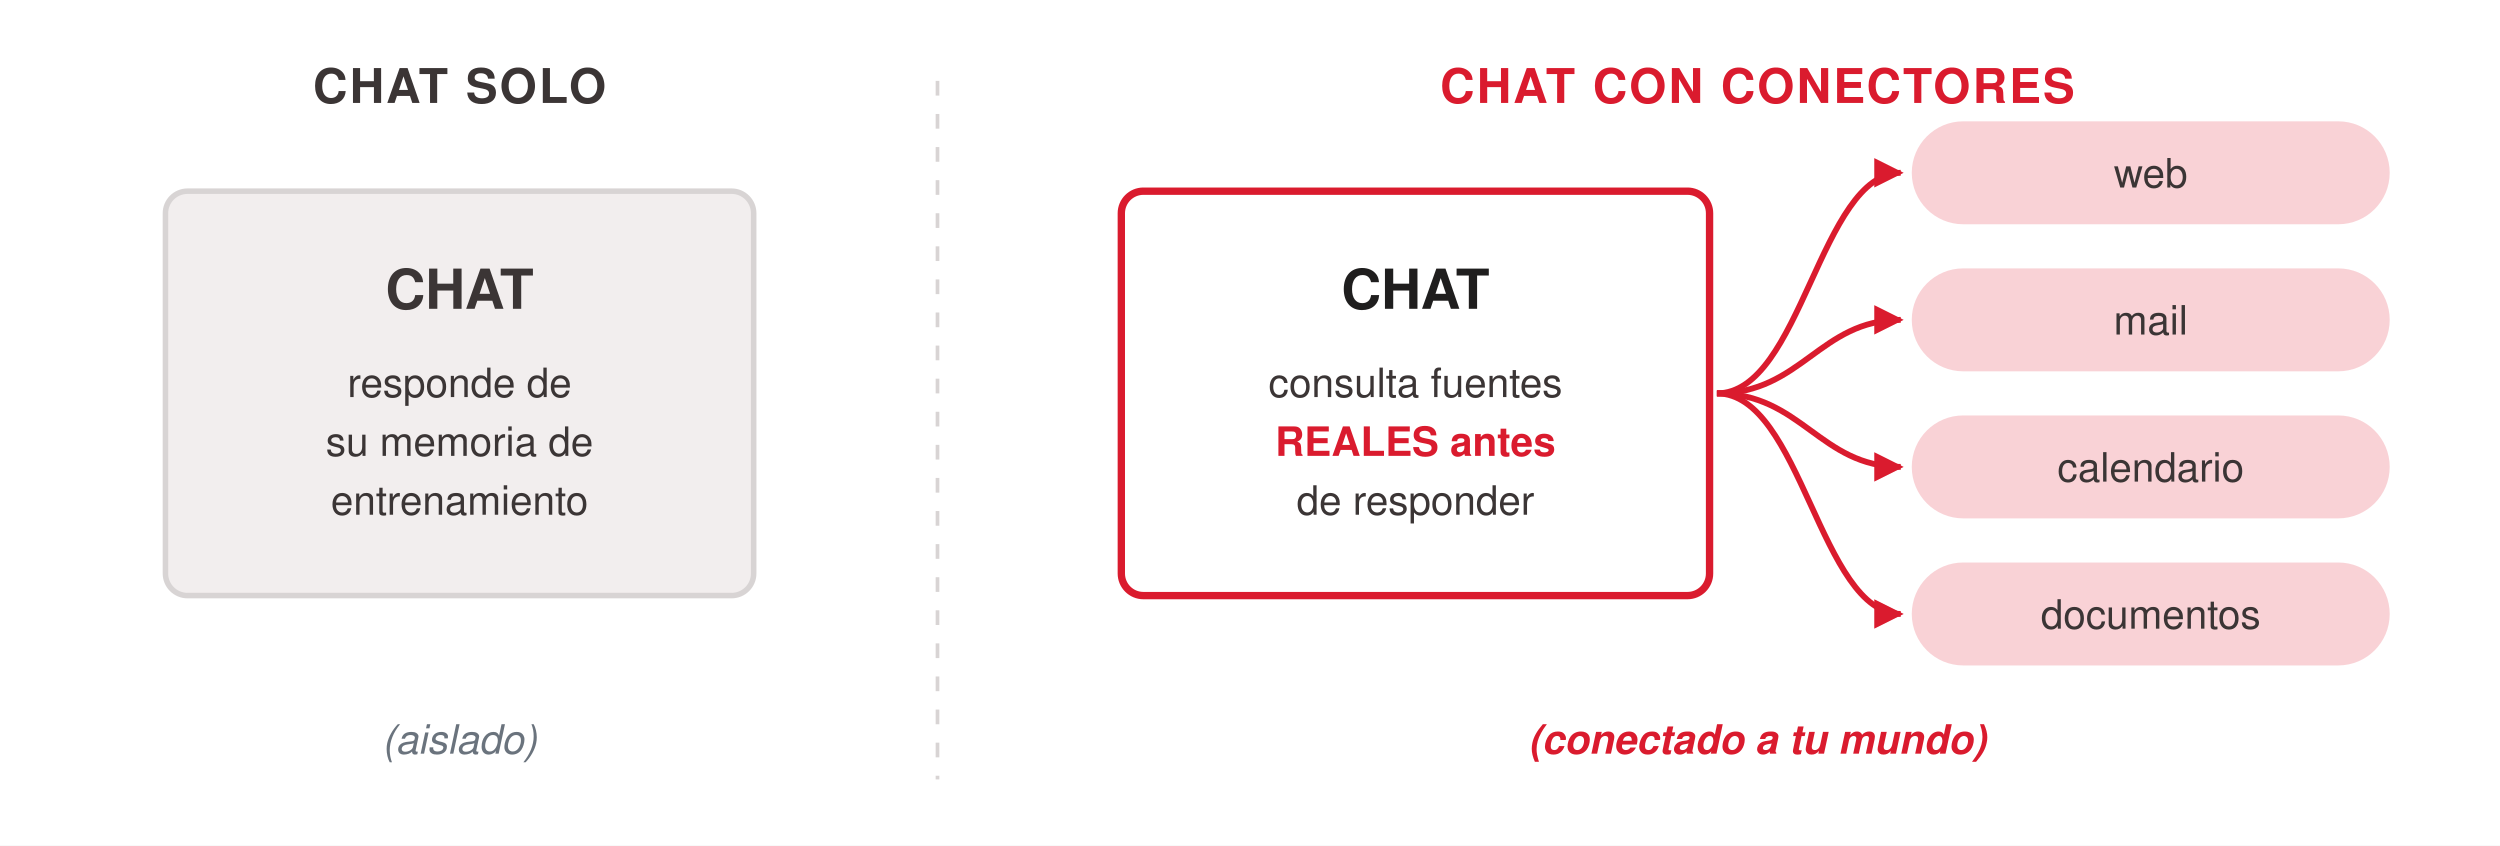
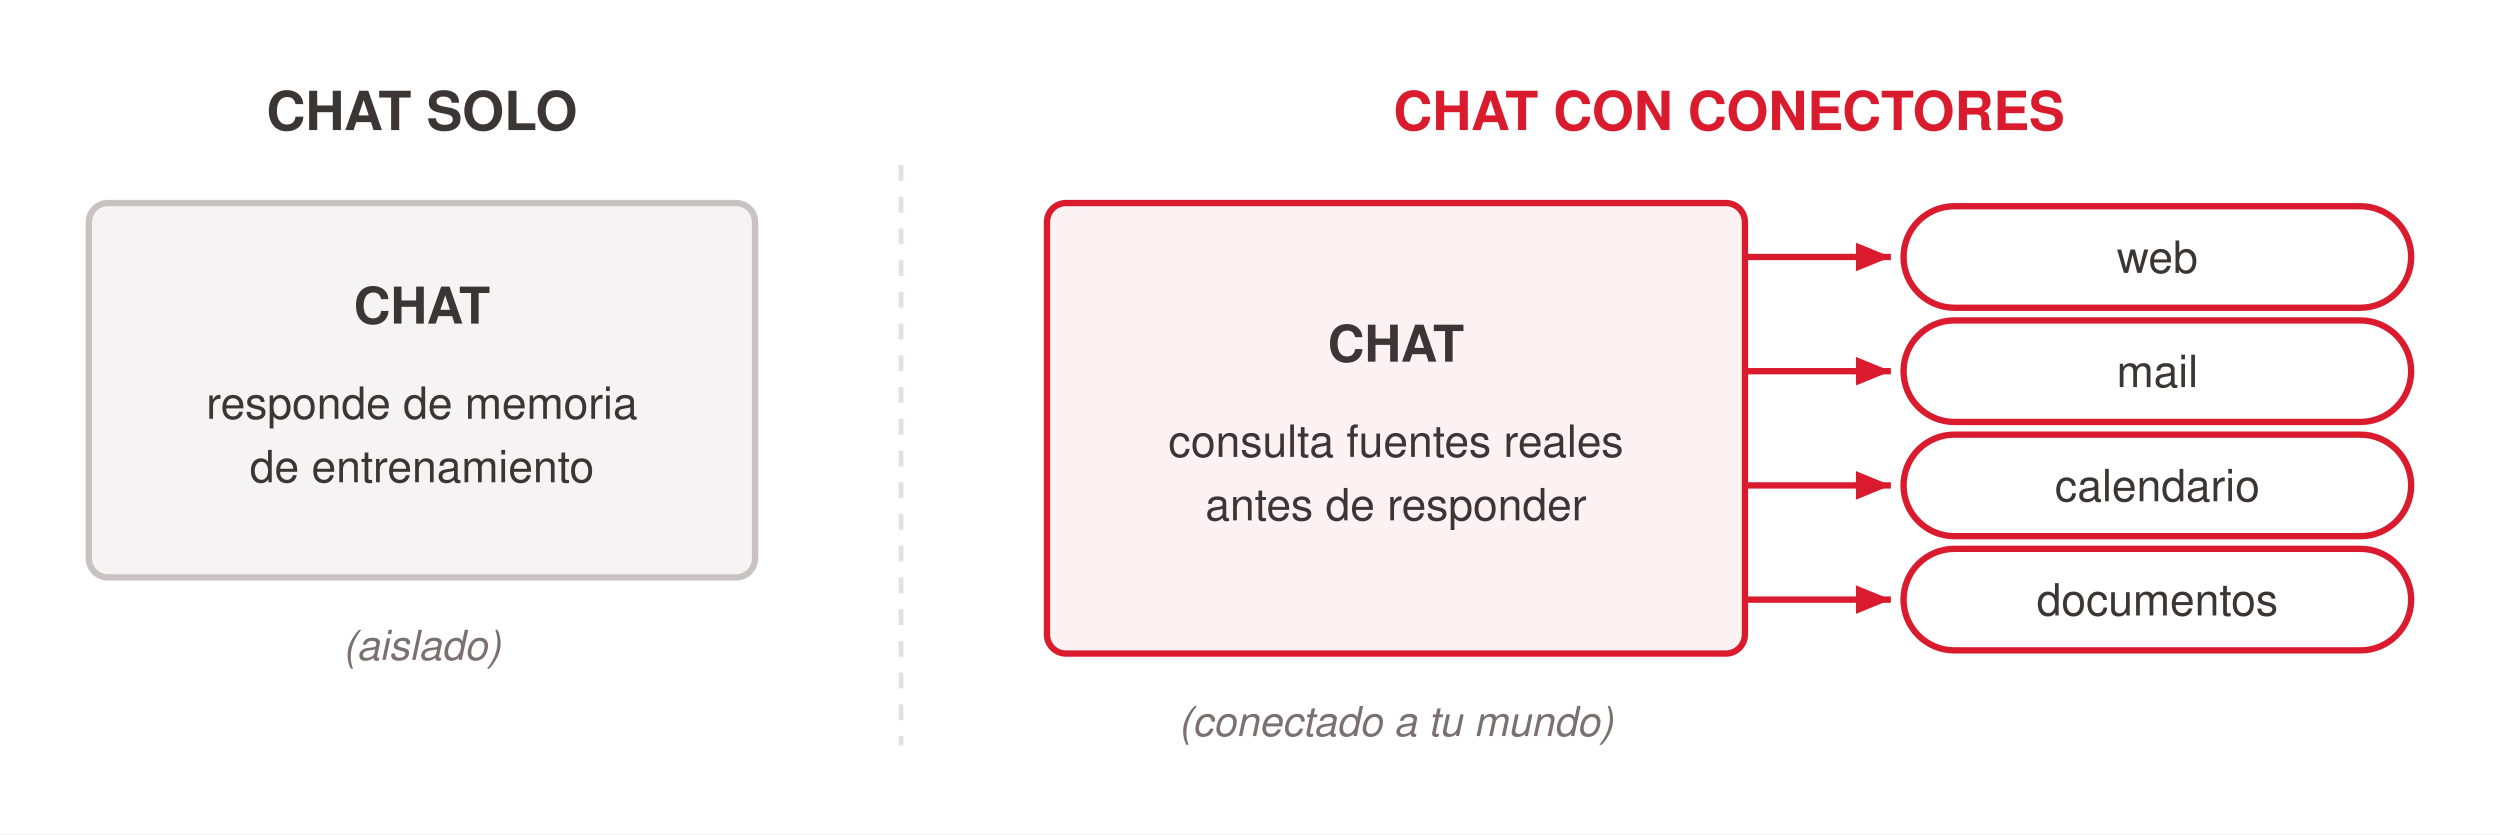
- <svg xmlns="http://www.w3.org/2000/svg" viewBox="0 0 680 230" font-family="Helvetica, Arial, sans-serif">
+ <svg xmlns="http://www.w3.org/2000/svg" viewBox="0 0 788 263">
  <defs>
-     <marker id="flecha" viewBox="0 0 10 10" refX="9" refY="5" markerWidth="8" markerHeight="8" markerUnits="userSpaceOnUse" orient="auto">
-       <path d="M0,0 L10,5 L0,10 Z" fill="#DA1B2E" />
+     <marker id="flecha" markerUnits="userSpaceOnUse" markerWidth="11" markerHeight="9" refX="11" refY="4.5" orient="auto">
+       <path d="M0,0 L11,4.5 L0,9 Z" fill="#DA1B2E" />
    </marker>
  </defs>
-   <rect x="0" y="0" width="680" height="230" fill="#ffffff" />
-   <line x1="255" y1="22" x2="255" y2="212" stroke="#D8D4D4" stroke-width="1" stroke-dasharray="4 5" />
-   <text x="125" y="28" text-anchor="middle" font-size="13" font-weight="bold" fill="#3B3535" letter-spacing="0.6">CHAT SOLO</text>
-   <rect x="45" y="52" width="160" height="110" rx="6" fill="#F2EEEE" stroke="#D8D4D4" stroke-width="1.5" />
-   <text x="125" y="84" text-anchor="middle" font-size="15" font-weight="bold" fill="#3B3535">CHAT</text>
-   <text x="125" y="108" text-anchor="middle" font-size="11" fill="#3B3535">responde de</text>
-   <text x="125" y="124" text-anchor="middle" font-size="11" fill="#3B3535">su memoria de</text>
-   <text x="125" y="140" text-anchor="middle" font-size="11" fill="#3B3535">entrenamiento</text>
-   <text x="125" y="205" text-anchor="middle" font-size="11" font-style="italic" fill="#6A737D">(aislado)</text>
-   <text x="478" y="28" text-anchor="middle" font-size="13" font-weight="bold" fill="#DA1B2E" letter-spacing="0.6">CHAT CON CONECTORES</text>
-   <rect x="305" y="52" width="160" height="110" rx="6" fill="#FFFFFF" stroke="#DA1B2E" stroke-width="2" />
-   <text x="385" y="84" text-anchor="middle" font-size="15" font-weight="bold" fill="#1F1E1E">CHAT</text>
-   <text x="385" y="108" text-anchor="middle" font-size="11" fill="#3B3535">consulta fuentes</text>
-   <text x="385" y="124" text-anchor="middle" font-size="11" font-weight="bold" fill="#DA1B2E">REALES antes</text>
-   <text x="385" y="140" text-anchor="middle" font-size="11" fill="#3B3535">de responder</text>
-   <path d="M 467 107 C 490 107, 495 47, 517 47" fill="none" stroke="#DA1B2E" stroke-width="1.6" marker-end="url(#flecha)" />
-   <path d="M 467 107 C 490 107, 495 87, 517 87" fill="none" stroke="#DA1B2E" stroke-width="1.6" marker-end="url(#flecha)" />
-   <path d="M 467 107 C 490 107, 495 127, 517 127" fill="none" stroke="#DA1B2E" stroke-width="1.6" marker-end="url(#flecha)" />
-   <path d="M 467 107 C 490 107, 495 167, 517 167" fill="none" stroke="#DA1B2E" stroke-width="1.6" marker-end="url(#flecha)" />
-   <rect x="520" y="33" width="130" height="28" rx="14" fill="#F9D2D6" />
-   <text x="585" y="51" text-anchor="middle" font-size="11" fill="#3B3535">web</text>
-   <rect x="520" y="73" width="130" height="28" rx="14" fill="#F9D2D6" />
-   <text x="585" y="91" text-anchor="middle" font-size="11" fill="#3B3535">mail</text>
-   <rect x="520" y="113" width="130" height="28" rx="14" fill="#F9D2D6" />
-   <text x="585" y="131" text-anchor="middle" font-size="11" fill="#3B3535">calendario</text>
-   <rect x="520" y="153" width="130" height="28" rx="14" fill="#F9D2D6" />
-   <text x="585" y="171" text-anchor="middle" font-size="11" fill="#3B3535">documentos</text>
-   <text x="478" y="205" text-anchor="middle" font-size="11" font-style="italic" font-weight="bold" fill="#DA1B2E">(conectado a tu mundo)</text>
+   <rect x="0" y="0" width="788" height="263" fill="#ffffff" />
+   <line x1="284" y1="52" x2="284" y2="235" stroke="#E5E0E0" stroke-width="1.5" stroke-dasharray="5 5" />
+   <text x="133" y="41" font-family="Helvetica, Arial, sans-serif" font-size="17" font-weight="bold" fill="#3B3535" text-anchor="middle">CHAT SOLO</text>
+   <rect x="28" y="64" width="210" height="118" rx="6" fill="#F5F3F3" stroke="#C9C2C2" stroke-width="2" />
+   <text x="133" y="102" font-family="Helvetica, Arial, sans-serif" font-size="16" font-weight="bold" fill="#3B3535" text-anchor="middle">CHAT</text>
+   <text x="133" y="132" font-family="Helvetica, Arial, sans-serif" font-size="14" fill="#3B3535" text-anchor="middle">responde de memoria</text>
+   <text x="133" y="152" font-family="Helvetica, Arial, sans-serif" font-size="14" fill="#3B3535" text-anchor="middle">de entrenamiento</text>
+   <text x="133" y="208" font-family="Helvetica, Arial, sans-serif" font-size="13" font-style="italic" fill="#7A7070" text-anchor="middle">(aislado)</text>
+   <text x="545" y="41" font-family="Helvetica, Arial, sans-serif" font-size="17" font-weight="bold" fill="#DA1B2E" text-anchor="middle">CHAT CON CONECTORES</text>
+   <rect x="330" y="64" width="220" height="142" rx="6" fill="#FDF2F3" stroke="#DA1B2E" stroke-width="2" />
+   <text x="440" y="114" font-family="Helvetica, Arial, sans-serif" font-size="16" font-weight="bold" fill="#3B3535" text-anchor="middle">CHAT</text>
+   <text x="440" y="144" font-family="Helvetica, Arial, sans-serif" font-size="14" fill="#3B3535" text-anchor="middle">consulta fuentes reales</text>
+   <text x="440" y="164" font-family="Helvetica, Arial, sans-serif" font-size="14" fill="#3B3535" text-anchor="middle">antes de responder</text>
+   <text x="440" y="232" font-family="Helvetica, Arial, sans-serif" font-size="13" font-style="italic" fill="#7A7070" text-anchor="middle">(conectado a tu mundo)</text>
+   <line x1="550" y1="81" x2="596" y2="81" stroke="#DA1B2E" stroke-width="2" marker-end="url(#flecha)" />
+   <line x1="550" y1="117" x2="596" y2="117" stroke="#DA1B2E" stroke-width="2" marker-end="url(#flecha)" />
+   <line x1="550" y1="153" x2="596" y2="153" stroke="#DA1B2E" stroke-width="2" marker-end="url(#flecha)" />
+   <line x1="550" y1="189" x2="596" y2="189" stroke="#DA1B2E" stroke-width="2" marker-end="url(#flecha)" />
+   <rect x="600" y="65" width="160" height="32" rx="16" fill="#ffffff" stroke="#DA1B2E" stroke-width="2" />
+   <text x="680" y="86" font-family="Helvetica, Arial, sans-serif" font-size="14" fill="#3B3535" text-anchor="middle">web</text>
+   <rect x="600" y="101" width="160" height="32" rx="16" fill="#ffffff" stroke="#DA1B2E" stroke-width="2" />
+   <text x="680" y="122" font-family="Helvetica, Arial, sans-serif" font-size="14" fill="#3B3535" text-anchor="middle">mail</text>
+   <rect x="600" y="137" width="160" height="32" rx="16" fill="#ffffff" stroke="#DA1B2E" stroke-width="2" />
+   <text x="680" y="158" font-family="Helvetica, Arial, sans-serif" font-size="14" fill="#3B3535" text-anchor="middle">calendario</text>
+   <rect x="600" y="173" width="160" height="32" rx="16" fill="#ffffff" stroke="#DA1B2E" stroke-width="2" />
+   <text x="680" y="194" font-family="Helvetica, Arial, sans-serif" font-size="14" fill="#3B3535" text-anchor="middle">documentos</text>
</svg>
